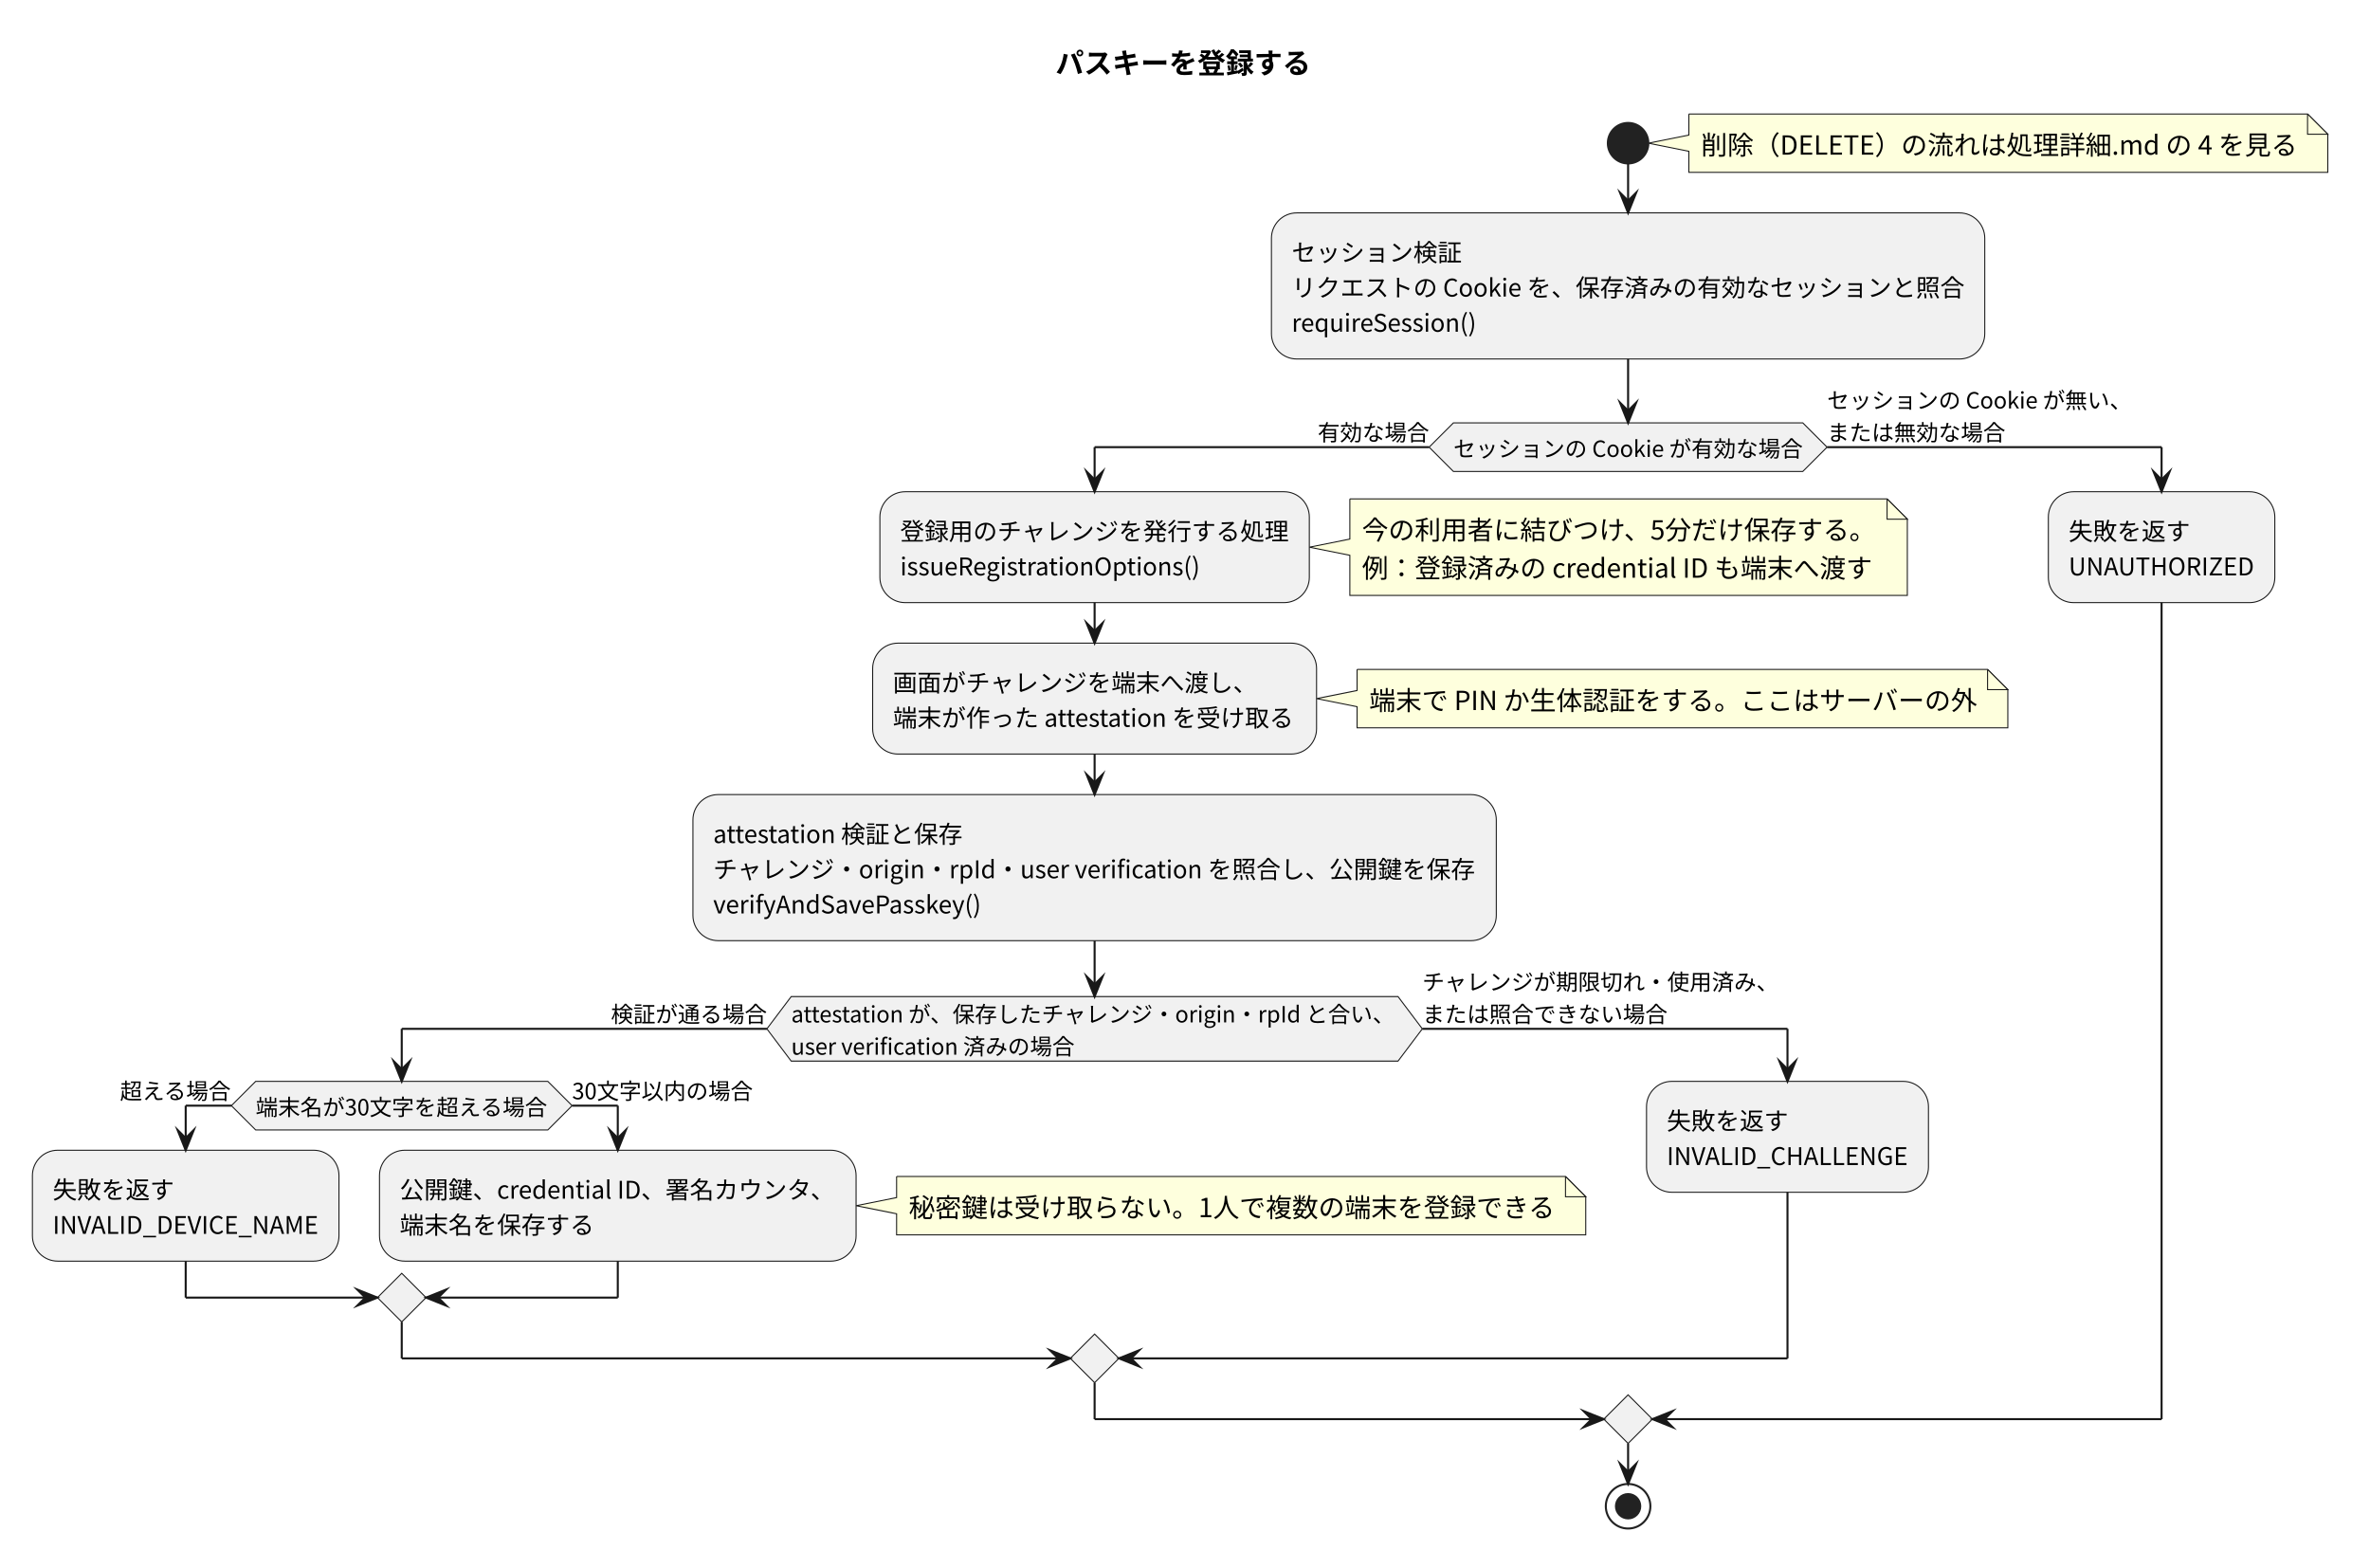
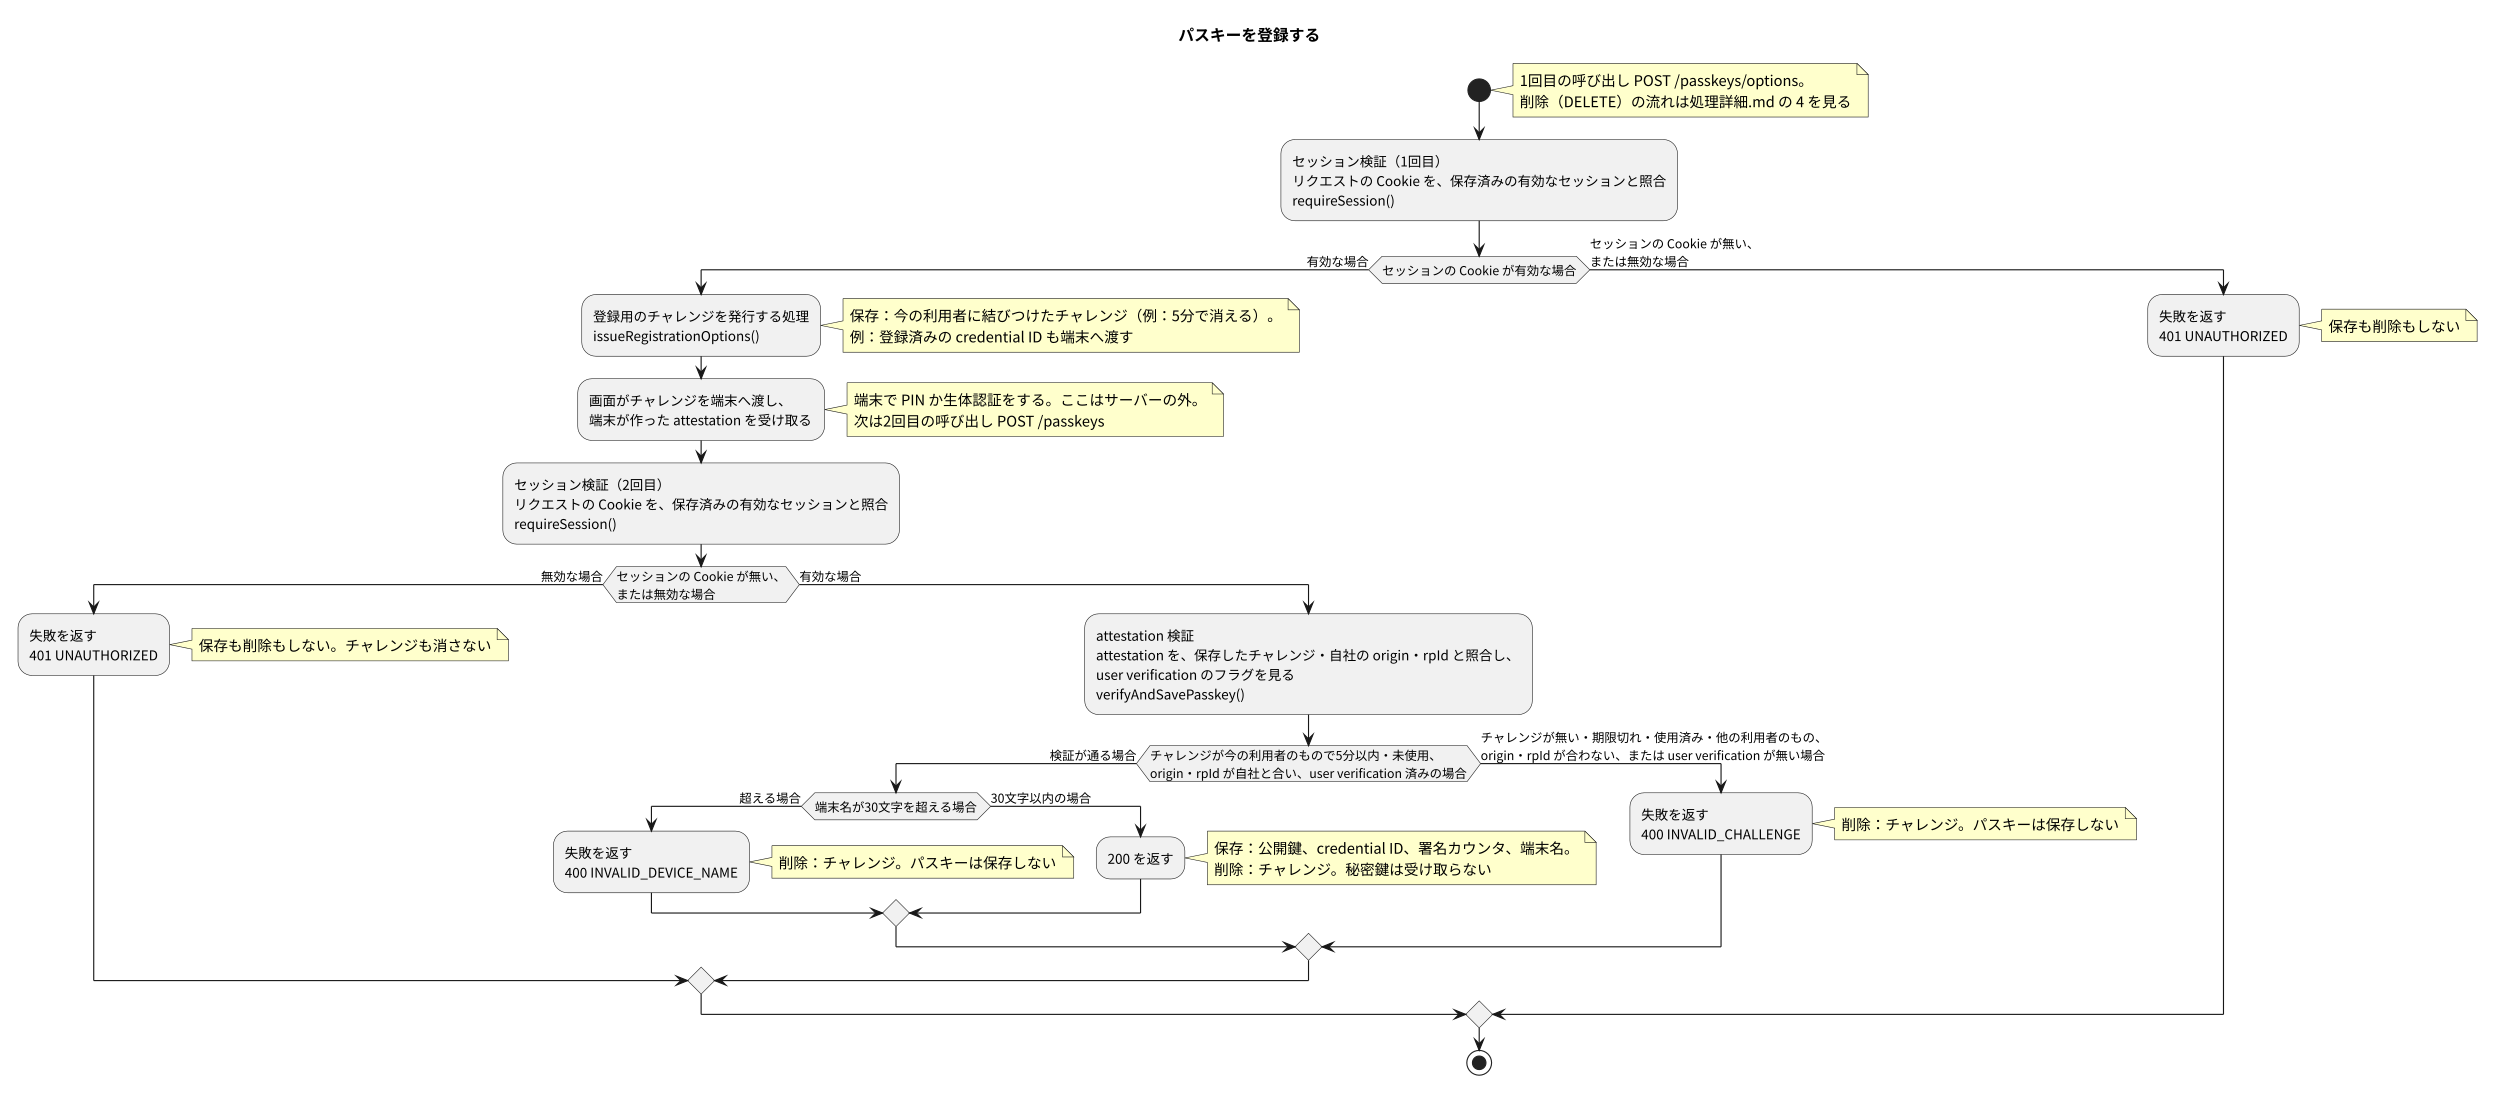
- <svg xmlns="http://www.w3.org/2000/svg" version="1.1" data-diagram-type="ACTIVITY" style="width:1170px;height:774px;background:#FFFFFF;" width="1170px" height="774px" viewBox="0 0 1170 774" zoomAndPan="magnify" preserveAspectRatio="none" contentStyleType="text/css">
+ <svg xmlns="http://www.w3.org/2000/svg" version="1.1" data-diagram-type="ACTIVITY" style="width:2220px;height:974px;background:#FFFFFF;" width="2220px" height="974px" viewBox="0 0 2220 974" zoomAndPan="magnify" preserveAspectRatio="none" contentStyleType="text/css">
  <defs />
  <g font-family="sans-serif" lengthAdjust="spacing">
-     <g class="title" data-source-line="7">
-       <text x="521.085" y="36.24" fill="#000" font-size="14" textLength="125.999" font-weight="700" font-family="'Noto Sans CJK JP'">パスキーを登録する</text>
+     <g class="title" data-source-line="8">
+       <text x="1046.345" y="36.24" fill="#000" font-size="14" textLength="125.999" font-weight="700" font-family="'Noto Sans CJK JP'">パスキーを登録する</text>
    </g>
-     <path d="M833.744,56.272 L833.744,66.684 L813.744,70.684 L833.744,74.684 L833.744,85.096 A0,0 0 0 0 833.744,85.096 L1149.169,85.096 A0,0 0 0 0 1149.169,85.096 L1149.169,66.272 L1139.169,56.272 L833.744,56.272 A0,0 0 0 0 833.744,56.272" style="stroke:#181818;stroke-width:0.5;" fill="#FEFFDD" />
-     <path d="M1139.169,56.272 L1139.169,66.272 L1149.169,66.272 L1139.169,56.272" style="stroke:#181818;stroke-width:0.5;" fill="#FEFFDD" />
-     <text x="839.744" y="76.352" fill="#000" font-size="13" textLength="294.424" font-family="'Noto Sans CJK JP'">削除（DELETE）の流れは処理詳細.md の 4 を見る</text>
-     <ellipse cx="803.744" cy="70.684" rx="10" ry="10" fill="#222" style="stroke:#222;stroke-width:1;" />
-     <rect x="627.669" y="105.096" width="352.151" height="72.128" fill="#F1F1F1" style="stroke:#181818;stroke-width:0.5;" rx="12.5" ry="12.5" />
-     <text x="637.669" y="129.016" fill="#000" font-size="12" textLength="84.001" font-family="'Noto Sans CJK JP'">セッション検証</text>
-     <text x="637.669" y="146.392" fill="#000" font-size="12" textLength="332.151" font-family="'Noto Sans CJK JP'">リクエストの Cookie を、保存済みの有効なセッションと照合</text>
-     <text x="637.669" y="163.768" fill="#000" font-size="12" textLength="91.669" font-family="'Noto Sans CJK JP'">requireSession()</text>
-     <polygon points="717.51,208.748,889.978,208.748,901.978,220.748,889.978,232.748,717.51,232.748,705.51,220.748,717.51,208.748" fill="#F1F1F1" style="stroke:#181818;stroke-width:0.5;stroke-linejoin:miter;stroke-miterlimit:10;" />
-     <text x="717.51" y="225.544" fill="#000" font-size="11" textLength="172.468" font-family="'Noto Sans CJK JP'">セッションの Cookie が有効な場合</text>
-     <text x="650.511" y="217.58" fill="#000" font-size="11" textLength="55" font-family="'Noto Sans CJK JP'">有効な場合</text>
-     <text x="901.978" y="201.652" fill="#000" font-size="11" textLength="150.468" font-family="'Noto Sans CJK JP'">セッションの Cookie が無い、</text>
-     <text x="901.978" y="217.58" fill="#000" font-size="11" textLength="87.999" font-family="'Noto Sans CJK JP'">または無効な場合</text>
-     <path d="M666.379,246.3 L666.379,266.124 L646.379,270.124 L666.379,274.124 L666.379,293.948 A0,0 0 0 0 666.379,293.948 L941.594,293.948 A0,0 0 0 0 941.594,293.948 L941.594,256.3 L931.594,246.3 L666.379,246.3 A0,0 0 0 0 666.379,246.3" style="stroke:#181818;stroke-width:0.5;" fill="#FEFFDD" />
-     <path d="M931.594,246.3 L931.594,256.3 L941.594,256.3 L931.594,246.3" style="stroke:#181818;stroke-width:0.5;" fill="#FEFFDD" />
-     <text x="672.379" y="266.38" fill="#000" font-size="13" textLength="254.215" font-family="'Noto Sans CJK JP'">今の利用者に結びつけ、5分だけ保存する。</text>
-     <text x="672.379" y="285.204" fill="#000" font-size="13" textLength="252.044" font-family="'Noto Sans CJK JP'">例：登録済みの credential ID も端末へ渡す</text>
-     <rect x="434.377" y="242.748" width="212.001" height="54.752" fill="#F1F1F1" style="stroke:#181818;stroke-width:0.5;" rx="12.5" ry="12.5" />
-     <text x="444.377" y="266.668" fill="#000" font-size="12" textLength="192.001" font-family="'Noto Sans CJK JP'">登録用のチャレンジを発行する処理</text>
-     <text x="444.377" y="284.044" fill="#000" font-size="12" textLength="149.257" font-family="'Noto Sans CJK JP'">issueRegistrationOptions()</text>
-     <path d="M669.949,330.464 L669.949,340.876 L649.949,344.876 L669.949,348.876 L669.949,359.288 A0,0 0 0 0 669.949,359.288 L991.21,359.288 A0,0 0 0 0 991.21,359.288 L991.21,340.464 L981.21,330.464 L669.949,330.464 A0,0 0 0 0 669.949,330.464" style="stroke:#181818;stroke-width:0.5;" fill="#FEFFDD" />
-     <path d="M981.21,330.464 L981.21,340.464 L991.21,340.464 L981.21,330.464" style="stroke:#181818;stroke-width:0.5;" fill="#FEFFDD" />
-     <text x="675.949" y="350.544" fill="#000" font-size="13" textLength="300.261" font-family="'Noto Sans CJK JP'">端末で PIN か生体認証をする。ここはサーバーの外</text>
-     <rect x="430.807" y="317.5" width="219.141" height="54.752" fill="#F1F1F1" style="stroke:#181818;stroke-width:0.5;" rx="12.5" ry="12.5" />
-     <text x="440.807" y="341.42" fill="#000" font-size="12" textLength="180.001" font-family="'Noto Sans CJK JP'">画面がチャレンジを端末へ渡し、</text>
-     <text x="440.807" y="358.796" fill="#000" font-size="12" textLength="199.141" font-family="'Noto Sans CJK JP'">端末が作った attestation を受け取る</text>
-     <rect x="342.079" y="392.253" width="396.599" height="72.128" fill="#F1F1F1" style="stroke:#181818;stroke-width:0.5;" rx="12.5" ry="12.5" />
-     <text x="352.079" y="416.173" fill="#000" font-size="12" textLength="124.453" font-family="'Noto Sans CJK JP'">attestation 検証と保存</text>
-     <text x="352.079" y="433.549" fill="#000" font-size="12" textLength="376.599" font-family="'Noto Sans CJK JP'">チャレンジ・origin・rpId・user verification を照合し、公開鍵を保存</text>
-     <text x="352.079" y="450.925" fill="#000" font-size="12" textLength="133.093" font-family="'Noto Sans CJK JP'">verifyAndSavePasskey()</text>
-     <polygon points="390.592,491.977,690.164,491.977,702.164,507.905,690.164,523.833,390.592,523.833,378.592,507.905,390.592,491.977" fill="#F1F1F1" style="stroke:#181818;stroke-width:0.5;stroke-linejoin:miter;stroke-miterlimit:10;" />
-     <text x="390.592" y="504.737" fill="#000" font-size="11" textLength="299.572" font-family="'Noto Sans CJK JP'">attestation が、保存したチャレンジ・origin・rpId と合い、</text>
-     <text x="390.592" y="520.665" fill="#000" font-size="11" textLength="140.183" font-family="'Noto Sans CJK JP'">user verification 済みの場合</text>
-     <text x="301.593" y="504.737" fill="#000" font-size="11" textLength="76.999" font-family="'Noto Sans CJK JP'">検証が通る場合</text>
-     <text x="702.164" y="488.809" fill="#000" font-size="11" textLength="175.999" font-family="'Noto Sans CJK JP'">チャレンジが期限切れ・使用済み、</text>
-     <text x="702.164" y="504.737" fill="#000" font-size="11" textLength="120.999" font-family="'Noto Sans CJK JP'">または照合できない場合</text>
-     <polygon points="126.222,533.833,270.431,533.833,282.431,545.833,270.431,557.833,126.222,557.833,114.222,545.833,126.222,533.833" fill="#F1F1F1" style="stroke:#181818;stroke-width:0.5;stroke-linejoin:miter;stroke-miterlimit:10;" />
-     <text x="126.222" y="550.628" fill="#000" font-size="11" textLength="144.209" font-family="'Noto Sans CJK JP'">端末名が30文字を超える場合</text>
-     <text x="59.222" y="542.665" fill="#000" font-size="11" textLength="55" font-family="'Noto Sans CJK JP'">超える場合</text>
-     <text x="282.431" y="542.665" fill="#000" font-size="11" textLength="89.209" font-family="'Noto Sans CJK JP'">30文字以内の場合</text>
-     <rect x="16" y="567.833" width="151.341" height="54.752" fill="#F1F1F1" style="stroke:#181818;stroke-width:0.5;" rx="12.5" ry="12.5" />
-     <text x="26" y="591.753" fill="#000" font-size="12" textLength="60" font-family="'Noto Sans CJK JP'">失敗を返す</text>
-     <text x="26" y="609.129" fill="#000" font-size="12" textLength="131.341" font-family="'Noto Sans CJK JP'">INVALID_DEVICE_NAME</text>
-     <path d="M442.623,580.797 L442.623,591.209 L422.623,595.209 L442.623,599.209 L442.623,609.621 A0,0 0 0 0 442.623,609.621 L782.838,609.621 A0,0 0 0 0 782.838,609.621 L782.838,590.797 L772.838,580.797 L442.623,580.797 A0,0 0 0 0 442.623,580.797" style="stroke:#181818;stroke-width:0.5;" fill="#FEFFDD" />
-     <path d="M772.838,580.797 L772.838,590.797 L782.838,590.797 L772.838,580.797" style="stroke:#181818;stroke-width:0.5;" fill="#FEFFDD" />
-     <text x="448.623" y="600.877" fill="#000" font-size="13" textLength="319.215" font-family="'Noto Sans CJK JP'">秘密鍵は受け取らない。1人で複数の端末を登録できる</text>
-     <rect x="187.341" y="567.833" width="235.282" height="54.752" fill="#F1F1F1" style="stroke:#181818;stroke-width:0.5;" rx="12.5" ry="12.5" />
-     <text x="197.341" y="591.753" fill="#000" font-size="12" textLength="215.282" font-family="'Noto Sans CJK JP'">公開鍵、credential ID、署名カウンタ、</text>
-     <text x="197.341" y="609.129" fill="#000" font-size="12" textLength="96.001" font-family="'Noto Sans CJK JP'">端末名を保存する</text>
-     <polygon points="198.326,628.585,210.326,640.585,198.326,652.585,186.326,640.585,198.326,628.585" fill="#F1F1F1" style="stroke:#181818;stroke-width:0.5;stroke-linejoin:miter;stroke-miterlimit:10;" />
-     <rect x="812.838" y="533.833" width="139.185" height="54.752" fill="#F1F1F1" style="stroke:#181818;stroke-width:0.5;" rx="12.5" ry="12.5" />
-     <text x="822.838" y="557.753" fill="#000" font-size="12" textLength="60" font-family="'Noto Sans CJK JP'">失敗を返す</text>
-     <text x="822.838" y="575.129" fill="#000" font-size="12" textLength="119.185" font-family="'Noto Sans CJK JP'">INVALID_CHALLENGE</text>
-     <polygon points="540.378,658.585,552.378,670.585,540.378,682.585,528.378,670.585,540.378,658.585" fill="#F1F1F1" style="stroke:#181818;stroke-width:0.5;stroke-linejoin:miter;stroke-miterlimit:10;" />
-     <rect x="1011.21" y="242.748" width="111.801" height="54.752" fill="#F1F1F1" style="stroke:#181818;stroke-width:0.5;" rx="12.5" ry="12.5" />
-     <text x="1021.21" y="266.668" fill="#000" font-size="12" textLength="60" font-family="'Noto Sans CJK JP'">失敗を返す</text>
-     <text x="1021.21" y="284.044" fill="#000" font-size="12" textLength="91.801" font-family="'Noto Sans CJK JP'">UNAUTHORIZED</text>
-     <polygon points="803.744,688.585,815.744,700.585,803.744,712.585,791.744,700.585,803.744,688.585" fill="#F1F1F1" style="stroke:#181818;stroke-width:0.5;stroke-linejoin:miter;stroke-miterlimit:10;" />
-     <ellipse cx="803.744" cy="743.585" rx="11" ry="11" fill="none" style="stroke:#222;stroke-width:1;" />
-     <ellipse cx="803.744" cy="743.585" rx="6" ry="6" fill="#222" style="stroke:#222;stroke-width:1;" />
-     <line x1="803.744" y1="80.684" x2="803.744" y2="105.096" style="stroke:#181818;stroke-width:1;" />
-     <polygon points="799.744,95.096,803.744,105.096,807.744,95.096,803.744,99.096" fill="#181818" style="stroke:#181818;stroke-width:1;stroke-linejoin:miter;stroke-miterlimit:10;" />
-     <line x1="540.378" y1="297.5" x2="540.378" y2="317.5" style="stroke:#181818;stroke-width:1;" />
-     <polygon points="536.378,307.5,540.378,317.5,544.378,307.5,540.378,311.5" fill="#181818" style="stroke:#181818;stroke-width:1;stroke-linejoin:miter;stroke-miterlimit:10;" />
-     <line x1="540.378" y1="372.253" x2="540.378" y2="392.253" style="stroke:#181818;stroke-width:1;" />
-     <polygon points="536.378,382.253,540.378,392.253,544.378,382.253,540.378,386.253" fill="#181818" style="stroke:#181818;stroke-width:1;stroke-linejoin:miter;stroke-miterlimit:10;" />
-     <line x1="114.222" y1="545.833" x2="91.67" y2="545.833" style="stroke:#181818;stroke-width:1;" />
-     <line x1="91.67" y1="545.833" x2="91.67" y2="567.833" style="stroke:#181818;stroke-width:1;" />
-     <polygon points="87.67,557.833,91.67,567.833,95.67,557.833,91.67,561.833" fill="#181818" style="stroke:#181818;stroke-width:1;stroke-linejoin:miter;stroke-miterlimit:10;" />
-     <line x1="282.431" y1="545.833" x2="304.982" y2="545.833" style="stroke:#181818;stroke-width:1;" />
-     <line x1="304.982" y1="545.833" x2="304.982" y2="567.833" style="stroke:#181818;stroke-width:1;" />
-     <polygon points="300.982,557.833,304.982,567.833,308.982,557.833,304.982,561.833" fill="#181818" style="stroke:#181818;stroke-width:1;stroke-linejoin:miter;stroke-miterlimit:10;" />
-     <line x1="91.67" y1="622.585" x2="91.67" y2="640.585" style="stroke:#181818;stroke-width:1;" />
-     <line x1="91.67" y1="640.585" x2="186.326" y2="640.585" style="stroke:#181818;stroke-width:1;" />
-     <polygon points="176.326,636.585,186.326,640.585,176.326,644.585,180.326,640.585" fill="#181818" style="stroke:#181818;stroke-width:1;stroke-linejoin:miter;stroke-miterlimit:10;" />
-     <line x1="304.982" y1="622.585" x2="304.982" y2="640.585" style="stroke:#181818;stroke-width:1;" />
-     <line x1="304.982" y1="640.585" x2="210.326" y2="640.585" style="stroke:#181818;stroke-width:1;" />
-     <polygon points="220.326,636.585,210.326,640.585,220.326,644.585,216.326,640.585" fill="#181818" style="stroke:#181818;stroke-width:1;stroke-linejoin:miter;stroke-miterlimit:10;" />
-     <line x1="378.592" y1="507.905" x2="198.326" y2="507.905" style="stroke:#181818;stroke-width:1;" />
-     <line x1="198.326" y1="507.905" x2="198.326" y2="533.833" style="stroke:#181818;stroke-width:1;" />
-     <polygon points="194.326,523.833,198.326,533.833,202.326,523.833,198.326,527.833" fill="#181818" style="stroke:#181818;stroke-width:1;stroke-linejoin:miter;stroke-miterlimit:10;" />
-     <line x1="702.164" y1="507.905" x2="882.43" y2="507.905" style="stroke:#181818;stroke-width:1;" />
-     <line x1="882.43" y1="507.905" x2="882.43" y2="533.833" style="stroke:#181818;stroke-width:1;" />
-     <polygon points="878.43,523.833,882.43,533.833,886.43,523.833,882.43,527.833" fill="#181818" style="stroke:#181818;stroke-width:1;stroke-linejoin:miter;stroke-miterlimit:10;" />
-     <line x1="198.326" y1="652.585" x2="198.326" y2="670.585" style="stroke:#181818;stroke-width:1;" />
-     <line x1="198.326" y1="670.585" x2="528.378" y2="670.585" style="stroke:#181818;stroke-width:1;" />
-     <polygon points="518.378,666.585,528.378,670.585,518.378,674.585,522.378,670.585" fill="#181818" style="stroke:#181818;stroke-width:1;stroke-linejoin:miter;stroke-miterlimit:10;" />
-     <line x1="882.43" y1="588.585" x2="882.43" y2="670.585" style="stroke:#181818;stroke-width:1;" />
-     <line x1="882.43" y1="670.585" x2="552.378" y2="670.585" style="stroke:#181818;stroke-width:1;" />
-     <polygon points="562.378,666.585,552.378,670.585,562.378,674.585,558.378,670.585" fill="#181818" style="stroke:#181818;stroke-width:1;stroke-linejoin:miter;stroke-miterlimit:10;" />
-     <line x1="540.378" y1="464.381" x2="540.378" y2="491.977" style="stroke:#181818;stroke-width:1;" />
-     <polygon points="536.378,481.977,540.378,491.977,544.378,481.977,540.378,485.977" fill="#181818" style="stroke:#181818;stroke-width:1;stroke-linejoin:miter;stroke-miterlimit:10;" />
-     <line x1="705.51" y1="220.748" x2="540.378" y2="220.748" style="stroke:#181818;stroke-width:1;" />
-     <line x1="540.378" y1="220.748" x2="540.378" y2="242.748" style="stroke:#181818;stroke-width:1;" />
-     <polygon points="536.378,232.748,540.378,242.748,544.378,232.748,540.378,236.748" fill="#181818" style="stroke:#181818;stroke-width:1;stroke-linejoin:miter;stroke-miterlimit:10;" />
-     <line x1="901.978" y1="220.748" x2="1067.111" y2="220.748" style="stroke:#181818;stroke-width:1;" />
-     <line x1="1067.111" y1="220.748" x2="1067.111" y2="242.748" style="stroke:#181818;stroke-width:1;" />
-     <polygon points="1063.111,232.748,1067.111,242.748,1071.111,232.748,1067.111,236.748" fill="#181818" style="stroke:#181818;stroke-width:1;stroke-linejoin:miter;stroke-miterlimit:10;" />
-     <line x1="540.378" y1="682.585" x2="540.378" y2="700.585" style="stroke:#181818;stroke-width:1;" />
-     <line x1="540.378" y1="700.585" x2="791.744" y2="700.585" style="stroke:#181818;stroke-width:1;" />
-     <polygon points="781.744,696.585,791.744,700.585,781.744,704.585,785.744,700.585" fill="#181818" style="stroke:#181818;stroke-width:1;stroke-linejoin:miter;stroke-miterlimit:10;" />
-     <line x1="1067.111" y1="297.5" x2="1067.111" y2="700.585" style="stroke:#181818;stroke-width:1;" />
-     <line x1="1067.111" y1="700.585" x2="815.744" y2="700.585" style="stroke:#181818;stroke-width:1;" />
-     <polygon points="825.744,696.585,815.744,700.585,825.744,704.585,821.744,700.585" fill="#181818" style="stroke:#181818;stroke-width:1;stroke-linejoin:miter;stroke-miterlimit:10;" />
-     <line x1="803.744" y1="177.224" x2="803.744" y2="208.748" style="stroke:#181818;stroke-width:1;" />
-     <polygon points="799.744,198.748,803.744,208.748,807.744,198.748,803.744,202.748" fill="#181818" style="stroke:#181818;stroke-width:1;stroke-linejoin:miter;stroke-miterlimit:10;" />
-     <line x1="803.744" y1="712.585" x2="803.744" y2="732.585" style="stroke:#181818;stroke-width:1;" />
-     <polygon points="799.744,722.585,803.744,732.585,807.744,722.585,803.744,726.585" fill="#181818" style="stroke:#181818;stroke-width:1;stroke-linejoin:miter;stroke-miterlimit:10;" />
+     <path d="M1343.528,56.272 L1343.528,76.096 L1323.528,80.096 L1343.528,84.096 L1343.528,103.92 A0,0 0 0 0 1343.528,103.92 L1658.953,103.92 A0,0 0 0 0 1658.953,103.92 L1658.953,66.272 L1648.953,56.272 L1343.528,56.272 A0,0 0 0 0 1343.528,56.272" style="stroke:#181818;stroke-width:0.5;" fill="#FFC" />
+     <path d="M1648.953,56.272 L1648.953,66.272 L1658.953,66.272 L1648.953,56.272" style="stroke:#181818;stroke-width:0.5;" fill="#FFC" />
+     <text x="1349.528" y="76.352" fill="#000" font-size="13" textLength="261.729" font-family="'Noto Sans CJK JP'">1回目の呼び出し POST /passkeys/options。</text>
+     <text x="1349.528" y="95.176" fill="#000" font-size="13" textLength="294.424" font-family="'Noto Sans CJK JP'">削除（DELETE）の流れは処理詳細.md の 4 を見る</text>
+     <ellipse cx="1313.528" cy="80.096" rx="10" ry="10" fill="#222" style="stroke:#222;stroke-width:1;" />
+     <rect x="1137.453" y="123.92" width="352.151" height="72.128" fill="#F1F1F1" style="stroke:#181818;stroke-width:0.5;" rx="12.5" ry="12.5" />
+     <text x="1147.453" y="147.84" fill="#000" font-size="12" textLength="138.661" font-family="'Noto Sans CJK JP'">セッション検証（1回目）</text>
+     <text x="1147.453" y="165.216" fill="#000" font-size="12" textLength="332.151" font-family="'Noto Sans CJK JP'">リクエストの Cookie を、保存済みの有効なセッションと照合</text>
+     <text x="1147.453" y="182.592" fill="#000" font-size="12" textLength="91.669" font-family="'Noto Sans CJK JP'">requireSession()</text>
+     <polygon points="1227.294,227.572,1399.762,227.572,1411.762,239.572,1399.762,251.572,1227.294,251.572,1215.294,239.572,1227.294,227.572" fill="#F1F1F1" style="stroke:#181818;stroke-width:0.5;stroke-linejoin:miter;stroke-miterlimit:10;" />
+     <text x="1227.294" y="244.368" fill="#000" font-size="11" textLength="172.468" font-family="'Noto Sans CJK JP'">セッションの Cookie が有効な場合</text>
+     <text x="1160.295" y="236.404" fill="#000" font-size="11" textLength="55" font-family="'Noto Sans CJK JP'">有効な場合</text>
+     <text x="1411.762" y="220.476" fill="#000" font-size="11" textLength="150.468" font-family="'Noto Sans CJK JP'">セッションの Cookie が無い、</text>
+     <text x="1411.762" y="236.404" fill="#000" font-size="11" textLength="87.999" font-family="'Noto Sans CJK JP'">または無効な場合</text>
+     <path d="M748.602,265.124 L748.602,284.948 L728.602,288.948 L748.602,292.948 L748.602,312.772 A0,0 0 0 0 748.602,312.772 L1153.818,312.772 A0,0 0 0 0 1153.818,312.772 L1153.818,275.124 L1143.818,265.124 L748.602,265.124 A0,0 0 0 0 748.602,265.124" style="stroke:#181818;stroke-width:0.5;" fill="#FFC" />
+     <path d="M1143.818,265.124 L1143.818,275.124 L1153.818,275.124 L1143.818,265.124" style="stroke:#181818;stroke-width:0.5;" fill="#FFC" />
+     <text x="754.602" y="285.204" fill="#000" font-size="13" textLength="384.215" font-family="'Noto Sans CJK JP'">保存：今の利用者に結びつけたチャレンジ（例：5分で消える）。</text>
+     <text x="754.602" y="304.028" fill="#000" font-size="13" textLength="252.044" font-family="'Noto Sans CJK JP'">例：登録済みの credential ID も端末へ渡す</text>
+     <rect x="516.601" y="261.572" width="212.001" height="54.752" fill="#F1F1F1" style="stroke:#181818;stroke-width:0.5;" rx="12.5" ry="12.5" />
+     <text x="526.601" y="285.492" fill="#000" font-size="12" textLength="192.001" font-family="'Noto Sans CJK JP'">登録用のチャレンジを発行する処理</text>
+     <text x="526.601" y="302.868" fill="#000" font-size="12" textLength="149.257" font-family="'Noto Sans CJK JP'">issueRegistrationOptions()</text>
+     <path d="M752.172,339.876 L752.172,359.7 L732.172,363.7 L752.172,367.7 L752.172,387.524 A0,0 0 0 0 752.172,387.524 L1086.433,387.524 A0,0 0 0 0 1086.433,387.524 L1086.433,349.876 L1076.433,339.876 L752.172,339.876 A0,0 0 0 0 752.172,339.876" style="stroke:#181818;stroke-width:0.5;" fill="#FFC" />
+     <path d="M1076.433,339.876 L1076.433,349.876 L1086.433,349.876 L1076.433,339.876" style="stroke:#181818;stroke-width:0.5;" fill="#FFC" />
+     <text x="758.172" y="359.956" fill="#000" font-size="13" textLength="313.261" font-family="'Noto Sans CJK JP'">端末で PIN か生体認証をする。ここはサーバーの外。</text>
+     <text x="758.172" y="378.78" fill="#000" font-size="13" textLength="223.327" font-family="'Noto Sans CJK JP'">次は2回目の呼び出し POST /passkeys</text>
+     <rect x="513.031" y="336.324" width="219.141" height="54.752" fill="#F1F1F1" style="stroke:#181818;stroke-width:0.5;" rx="12.5" ry="12.5" />
+     <text x="523.031" y="360.244" fill="#000" font-size="12" textLength="180.001" font-family="'Noto Sans CJK JP'">画面がチャレンジを端末へ渡し、</text>
+     <text x="523.031" y="377.621" fill="#000" font-size="12" textLength="199.141" font-family="'Noto Sans CJK JP'">端末が作った attestation を受け取る</text>
+     <rect x="446.526" y="411.077" width="352.151" height="72.128" fill="#F1F1F1" style="stroke:#181818;stroke-width:0.5;" rx="12.5" ry="12.5" />
+     <text x="456.526" y="434.997" fill="#000" font-size="12" textLength="138.661" font-family="'Noto Sans CJK JP'">セッション検証（2回目）</text>
+     <text x="456.526" y="452.373" fill="#000" font-size="12" textLength="332.151" font-family="'Noto Sans CJK JP'">リクエストの Cookie を、保存済みの有効なセッションと照合</text>
+     <text x="456.526" y="469.749" fill="#000" font-size="12" textLength="91.669" font-family="'Noto Sans CJK JP'">requireSession()</text>
+     <polygon points="547.367,503.205,697.835,503.205,709.835,519.133,697.835,535.061,547.367,535.061,535.367,519.133,547.367,503.205" fill="#F1F1F1" style="stroke:#181818;stroke-width:0.5;stroke-linejoin:miter;stroke-miterlimit:10;" />
+     <text x="547.367" y="515.965" fill="#000" font-size="11" textLength="150.468" font-family="'Noto Sans CJK JP'">セッションの Cookie が無い、</text>
+     <text x="547.367" y="531.893" fill="#000" font-size="11" textLength="87.999" font-family="'Noto Sans CJK JP'">または無効な場合</text>
+     <text x="480.368" y="515.965" fill="#000" font-size="11" textLength="55" font-family="'Noto Sans CJK JP'">無効な場合</text>
+     <text x="709.835" y="515.965" fill="#000" font-size="11" textLength="55" font-family="'Noto Sans CJK JP'">有効な場合</text>
+     <path d="M170.469,558.025 L170.469,568.437 L150.469,572.437 L170.469,576.437 L170.469,586.849 A0,0 0 0 0 170.469,586.849 L451.469,586.849 A0,0 0 0 0 451.469,586.849 L451.469,568.025 L441.469,558.025 L170.469,558.025 A0,0 0 0 0 170.469,558.025" style="stroke:#181818;stroke-width:0.5;" fill="#FFC" />
+     <path d="M441.469,558.025 L441.469,568.025 L451.469,568.025 L441.469,558.025" style="stroke:#181818;stroke-width:0.5;" fill="#FFC" />
+     <text x="176.469" y="578.105" fill="#000" font-size="13" textLength="260" font-family="'Noto Sans CJK JP'">保存も削除もしない。チャレンジも消さない</text>
+     <rect x="16" y="545.061" width="134.469" height="54.752" fill="#F1F1F1" style="stroke:#181818;stroke-width:0.5;" rx="12.5" ry="12.5" />
+     <text x="26" y="568.981" fill="#000" font-size="12" textLength="60" font-family="'Noto Sans CJK JP'">失敗を返す</text>
+     <text x="26" y="586.357" fill="#000" font-size="12" textLength="114.469" font-family="'Noto Sans CJK JP'">401 UNAUTHORIZED</text>
+     <rect x="963.219" y="545.061" width="397.499" height="89.504" fill="#F1F1F1" style="stroke:#181818;stroke-width:0.5;" rx="12.5" ry="12.5" />
+     <text x="973.219" y="568.981" fill="#000" font-size="12" textLength="88.453" font-family="'Noto Sans CJK JP'">attestation 検証</text>
+     <text x="973.219" y="586.357" fill="#000" font-size="12" textLength="377.499" font-family="'Noto Sans CJK JP'">attestation を、保存したチャレンジ・自社の origin・rpId と照合し、</text>
+     <text x="973.219" y="603.733" fill="#000" font-size="12" textLength="176.929" font-family="'Noto Sans CJK JP'">user verification のフラグを見る</text>
+     <text x="973.219" y="621.109" fill="#000" font-size="12" textLength="133.093" font-family="'Noto Sans CJK JP'">verifyAndSavePasskey()</text>
+     <polygon points="1021.131,662.161,1302.806,662.161,1314.806,678.089,1302.806,694.017,1021.131,694.017,1009.131,678.089,1021.131,662.161" fill="#F1F1F1" style="stroke:#181818;stroke-width:0.5;stroke-linejoin:miter;stroke-miterlimit:10;" />
+     <text x="1021.131" y="674.921" fill="#000" font-size="11" textLength="259.103" font-family="'Noto Sans CJK JP'">チャレンジが今の利用者のもので5分以内・未使用、</text>
+     <text x="1021.131" y="690.849" fill="#000" font-size="11" textLength="281.675" font-family="'Noto Sans CJK JP'">origin・rpId が自社と合い、user verification 済みの場合</text>
+     <text x="932.131" y="674.921" fill="#000" font-size="11" textLength="76.999" font-family="'Noto Sans CJK JP'">検証が通る場合</text>
+     <text x="1314.806" y="658.993" fill="#000" font-size="11" textLength="307.998" font-family="'Noto Sans CJK JP'">チャレンジが無い・期限切れ・使用済み・他の利用者のもの、</text>
+     <text x="1314.806" y="674.921" fill="#000" font-size="11" textLength="306.139" font-family="'Noto Sans CJK JP'">origin・rpId が合わない、または user verification が無い場合</text>
+     <polygon points="723.539,704.017,867.748,704.017,879.748,716.017,867.748,728.017,723.539,728.017,711.539,716.017,723.539,704.017" fill="#F1F1F1" style="stroke:#181818;stroke-width:0.5;stroke-linejoin:miter;stroke-miterlimit:10;" />
+     <text x="723.539" y="720.813" fill="#000" font-size="11" textLength="144.209" font-family="'Noto Sans CJK JP'">端末名が30文字を超える場合</text>
+     <text x="656.539" y="712.849" fill="#000" font-size="11" textLength="55" font-family="'Noto Sans CJK JP'">超える場合</text>
+     <text x="879.748" y="712.849" fill="#000" font-size="11" textLength="89.209" font-family="'Noto Sans CJK JP'">30文字以内の場合</text>
+     <path d="M685.478,750.981 L685.478,761.393 L665.478,765.393 L685.478,769.393 L685.478,779.805 A0,0 0 0 0 685.478,779.805 L953.479,779.805 A0,0 0 0 0 953.479,779.805 L953.479,760.981 L943.479,750.981 L685.478,750.981 A0,0 0 0 0 685.478,750.981" style="stroke:#181818;stroke-width:0.5;" fill="#FFC" />
+     <path d="M943.479,750.981 L943.479,760.981 L953.479,760.981 L943.479,750.981" style="stroke:#181818;stroke-width:0.5;" fill="#FFC" />
+     <text x="691.478" y="771.061" fill="#000" font-size="13" textLength="247" font-family="'Noto Sans CJK JP'">削除：チャレンジ。パスキーは保存しない</text>
+     <rect x="491.469" y="738.017" width="174.009" height="54.752" fill="#F1F1F1" style="stroke:#181818;stroke-width:0.5;" rx="12.5" ry="12.5" />
+     <text x="501.469" y="761.937" fill="#000" font-size="12" textLength="60" font-family="'Noto Sans CJK JP'">失敗を返す</text>
+     <text x="501.469" y="779.313" fill="#000" font-size="12" textLength="154.009" font-family="'Noto Sans CJK JP'">400 INVALID_DEVICE_NAME</text>
+     <path d="M1072.147,738.017 L1072.147,757.841 L1052.147,761.841 L1072.147,765.841 L1072.147,785.665 A0,0 0 0 0 1072.147,785.665 L1417.367,785.665 A0,0 0 0 0 1417.367,785.665 L1417.367,748.017 L1407.367,738.017 L1072.147,738.017 A0,0 0 0 0 1072.147,738.017" style="stroke:#181818;stroke-width:0.5;" fill="#FFC" />
+     <path d="M1407.367,738.017 L1407.367,748.017 L1417.367,748.017 L1407.367,738.017" style="stroke:#181818;stroke-width:0.5;" fill="#FFC" />
+     <text x="1078.147" y="758.097" fill="#000" font-size="13" textLength="324.22" font-family="'Noto Sans CJK JP'">保存：公開鍵、credential ID、署名カウンタ、端末名。</text>
+     <text x="1078.147" y="776.921" fill="#000" font-size="13" textLength="247" font-family="'Noto Sans CJK JP'">削除：チャレンジ。秘密鍵は受け取らない</text>
+     <rect x="973.479" y="743.153" width="78.668" height="37.376" fill="#F1F1F1" style="stroke:#181818;stroke-width:0.5;" rx="12.5" ry="12.5" />
+     <text x="983.479" y="767.073" fill="#000" font-size="12" textLength="58.668" font-family="'Noto Sans CJK JP'">200 を返す</text>
+     <polygon points="795.643,798.769,807.643,810.769,795.643,822.769,783.643,810.769,795.643,798.769" fill="#F1F1F1" style="stroke:#181818;stroke-width:0.5;stroke-linejoin:miter;stroke-miterlimit:10;" />
+     <path d="M1629.22,716.981 L1629.22,727.393 L1609.22,731.393 L1629.22,735.393 L1629.22,745.805 A0,0 0 0 0 1629.22,745.805 L1897.221,745.805 A0,0 0 0 0 1897.221,745.805 L1897.221,726.981 L1887.221,716.981 L1629.22,716.981 A0,0 0 0 0 1629.22,716.981" style="stroke:#181818;stroke-width:0.5;" fill="#FFC" />
+     <path d="M1887.221,716.981 L1887.221,726.981 L1897.221,726.981 L1887.221,716.981" style="stroke:#181818;stroke-width:0.5;" fill="#FFC" />
+     <text x="1635.22" y="737.061" fill="#000" font-size="13" textLength="247" font-family="'Noto Sans CJK JP'">削除：チャレンジ。パスキーは保存しない</text>
+     <rect x="1447.367" y="704.017" width="161.853" height="54.752" fill="#F1F1F1" style="stroke:#181818;stroke-width:0.5;" rx="12.5" ry="12.5" />
+     <text x="1457.367" y="727.937" fill="#000" font-size="12" textLength="60" font-family="'Noto Sans CJK JP'">失敗を返す</text>
+     <text x="1457.367" y="745.313" fill="#000" font-size="12" textLength="141.853" font-family="'Noto Sans CJK JP'">400 INVALID_CHALLENGE</text>
+     <polygon points="1161.968,828.769,1173.968,840.769,1161.968,852.769,1149.968,840.769,1161.968,828.769" fill="#F1F1F1" style="stroke:#181818;stroke-width:0.5;stroke-linejoin:miter;stroke-miterlimit:10;" />
+     <polygon points="622.601,858.769,634.601,870.769,622.601,882.769,610.601,870.769,622.601,858.769" fill="#F1F1F1" style="stroke:#181818;stroke-width:0.5;stroke-linejoin:miter;stroke-miterlimit:10;" />
+     <path d="M2061.689,274.536 L2061.689,284.948 L2041.689,288.948 L2061.689,292.948 L2061.689,303.36 A0,0 0 0 0 2061.689,303.36 L2199.689,303.36 A0,0 0 0 0 2199.689,303.36 L2199.689,284.536 L2189.689,274.536 L2061.689,274.536 A0,0 0 0 0 2061.689,274.536" style="stroke:#181818;stroke-width:0.5;" fill="#FFC" />
+     <path d="M2189.689,274.536 L2189.689,284.536 L2199.689,284.536 L2189.689,274.536" style="stroke:#181818;stroke-width:0.5;" fill="#FFC" />
+     <text x="2067.689" y="294.616" fill="#000" font-size="13" textLength="117" font-family="'Noto Sans CJK JP'">保存も削除もしない</text>
+     <rect x="1907.221" y="261.572" width="134.469" height="54.752" fill="#F1F1F1" style="stroke:#181818;stroke-width:0.5;" rx="12.5" ry="12.5" />
+     <text x="1917.221" y="285.492" fill="#000" font-size="12" textLength="60" font-family="'Noto Sans CJK JP'">失敗を返す</text>
+     <text x="1917.221" y="302.868" fill="#000" font-size="12" textLength="114.469" font-family="'Noto Sans CJK JP'">401 UNAUTHORIZED</text>
+     <polygon points="1313.528,888.769,1325.528,900.769,1313.528,912.769,1301.528,900.769,1313.528,888.769" fill="#F1F1F1" style="stroke:#181818;stroke-width:0.5;stroke-linejoin:miter;stroke-miterlimit:10;" />
+     <ellipse cx="1313.528" cy="943.769" rx="11" ry="11" fill="none" style="stroke:#222;stroke-width:1;" />
+     <ellipse cx="1313.528" cy="943.769" rx="6" ry="6" fill="#222" style="stroke:#222;stroke-width:1;" />
+     <line x1="1313.528" y1="90.096" x2="1313.528" y2="123.92" style="stroke:#181818;stroke-width:1;" />
+     <polygon points="1309.528,113.92,1313.528,123.92,1317.528,113.92,1313.528,117.92" fill="#181818" style="stroke:#181818;stroke-width:1;stroke-linejoin:miter;stroke-miterlimit:10;" />
+     <line x1="622.601" y1="316.324" x2="622.601" y2="336.324" style="stroke:#181818;stroke-width:1;" />
+     <polygon points="618.601,326.324,622.601,336.324,626.601,326.324,622.601,330.324" fill="#181818" style="stroke:#181818;stroke-width:1;stroke-linejoin:miter;stroke-miterlimit:10;" />
+     <line x1="622.601" y1="391.077" x2="622.601" y2="411.077" style="stroke:#181818;stroke-width:1;" />
+     <polygon points="618.601,401.077,622.601,411.077,626.601,401.077,622.601,405.077" fill="#181818" style="stroke:#181818;stroke-width:1;stroke-linejoin:miter;stroke-miterlimit:10;" />
+     <line x1="711.539" y1="716.017" x2="578.474" y2="716.017" style="stroke:#181818;stroke-width:1;" />
+     <line x1="578.474" y1="716.017" x2="578.474" y2="738.017" style="stroke:#181818;stroke-width:1;" />
+     <polygon points="574.474,728.017,578.474,738.017,582.474,728.017,578.474,732.017" fill="#181818" style="stroke:#181818;stroke-width:1;stroke-linejoin:miter;stroke-miterlimit:10;" />
+     <line x1="879.748" y1="716.017" x2="1012.813" y2="716.017" style="stroke:#181818;stroke-width:1;" />
+     <line x1="1012.813" y1="716.017" x2="1012.813" y2="743.153" style="stroke:#181818;stroke-width:1;" />
+     <polygon points="1008.813,733.153,1012.813,743.153,1016.813,733.153,1012.813,737.153" fill="#181818" style="stroke:#181818;stroke-width:1;stroke-linejoin:miter;stroke-miterlimit:10;" />
+     <line x1="578.474" y1="792.769" x2="578.474" y2="810.769" style="stroke:#181818;stroke-width:1;" />
+     <line x1="578.474" y1="810.769" x2="783.643" y2="810.769" style="stroke:#181818;stroke-width:1;" />
+     <polygon points="773.643,806.769,783.643,810.769,773.643,814.769,777.643,810.769" fill="#181818" style="stroke:#181818;stroke-width:1;stroke-linejoin:miter;stroke-miterlimit:10;" />
+     <line x1="1012.813" y1="780.529" x2="1012.813" y2="810.769" style="stroke:#181818;stroke-width:1;" />
+     <line x1="1012.813" y1="810.769" x2="807.643" y2="810.769" style="stroke:#181818;stroke-width:1;" />
+     <polygon points="817.643,806.769,807.643,810.769,817.643,814.769,813.643,810.769" fill="#181818" style="stroke:#181818;stroke-width:1;stroke-linejoin:miter;stroke-miterlimit:10;" />
+     <line x1="1009.131" y1="678.089" x2="795.643" y2="678.089" style="stroke:#181818;stroke-width:1;" />
+     <line x1="795.643" y1="678.089" x2="795.643" y2="704.017" style="stroke:#181818;stroke-width:1;" />
+     <polygon points="791.643,694.017,795.643,704.017,799.643,694.017,795.643,698.017" fill="#181818" style="stroke:#181818;stroke-width:1;stroke-linejoin:miter;stroke-miterlimit:10;" />
+     <line x1="1314.806" y1="678.089" x2="1528.294" y2="678.089" style="stroke:#181818;stroke-width:1;" />
+     <line x1="1528.294" y1="678.089" x2="1528.294" y2="704.017" style="stroke:#181818;stroke-width:1;" />
+     <polygon points="1524.294,694.017,1528.294,704.017,1532.294,694.017,1528.294,698.017" fill="#181818" style="stroke:#181818;stroke-width:1;stroke-linejoin:miter;stroke-miterlimit:10;" />
+     <line x1="795.643" y1="822.769" x2="795.643" y2="840.769" style="stroke:#181818;stroke-width:1;" />
+     <line x1="795.643" y1="840.769" x2="1149.968" y2="840.769" style="stroke:#181818;stroke-width:1;" />
+     <polygon points="1139.968,836.769,1149.968,840.769,1139.968,844.769,1143.968,840.769" fill="#181818" style="stroke:#181818;stroke-width:1;stroke-linejoin:miter;stroke-miterlimit:10;" />
+     <line x1="1528.294" y1="758.769" x2="1528.294" y2="840.769" style="stroke:#181818;stroke-width:1;" />
+     <line x1="1528.294" y1="840.769" x2="1173.968" y2="840.769" style="stroke:#181818;stroke-width:1;" />
+     <polygon points="1183.968,836.769,1173.968,840.769,1183.968,844.769,1179.968,840.769" fill="#181818" style="stroke:#181818;stroke-width:1;stroke-linejoin:miter;stroke-miterlimit:10;" />
+     <line x1="1161.968" y1="634.565" x2="1161.968" y2="662.161" style="stroke:#181818;stroke-width:1;" />
+     <polygon points="1157.968,652.161,1161.968,662.161,1165.968,652.161,1161.968,656.161" fill="#181818" style="stroke:#181818;stroke-width:1;stroke-linejoin:miter;stroke-miterlimit:10;" />
+     <line x1="535.367" y1="519.133" x2="83.234" y2="519.133" style="stroke:#181818;stroke-width:1;" />
+     <line x1="83.234" y1="519.133" x2="83.234" y2="545.061" style="stroke:#181818;stroke-width:1;" />
+     <polygon points="79.234,535.061,83.234,545.061,87.234,535.061,83.234,539.061" fill="#181818" style="stroke:#181818;stroke-width:1;stroke-linejoin:miter;stroke-miterlimit:10;" />
+     <line x1="709.835" y1="519.133" x2="1161.968" y2="519.133" style="stroke:#181818;stroke-width:1;" />
+     <line x1="1161.968" y1="519.133" x2="1161.968" y2="545.061" style="stroke:#181818;stroke-width:1;" />
+     <polygon points="1157.968,535.061,1161.968,545.061,1165.968,535.061,1161.968,539.061" fill="#181818" style="stroke:#181818;stroke-width:1;stroke-linejoin:miter;stroke-miterlimit:10;" />
+     <line x1="83.234" y1="599.813" x2="83.234" y2="870.769" style="stroke:#181818;stroke-width:1;" />
+     <line x1="83.234" y1="870.769" x2="610.601" y2="870.769" style="stroke:#181818;stroke-width:1;" />
+     <polygon points="600.601,866.769,610.601,870.769,600.601,874.769,604.601,870.769" fill="#181818" style="stroke:#181818;stroke-width:1;stroke-linejoin:miter;stroke-miterlimit:10;" />
+     <line x1="1161.968" y1="852.769" x2="1161.968" y2="870.769" style="stroke:#181818;stroke-width:1;" />
+     <line x1="1161.968" y1="870.769" x2="634.601" y2="870.769" style="stroke:#181818;stroke-width:1;" />
+     <polygon points="644.601,866.769,634.601,870.769,644.601,874.769,640.601,870.769" fill="#181818" style="stroke:#181818;stroke-width:1;stroke-linejoin:miter;stroke-miterlimit:10;" />
+     <line x1="622.601" y1="483.205" x2="622.601" y2="503.205" style="stroke:#181818;stroke-width:1;" />
+     <polygon points="618.601,493.205,622.601,503.205,626.601,493.205,622.601,497.205" fill="#181818" style="stroke:#181818;stroke-width:1;stroke-linejoin:miter;stroke-miterlimit:10;" />
+     <line x1="1215.294" y1="239.572" x2="622.601" y2="239.572" style="stroke:#181818;stroke-width:1;" />
+     <line x1="622.601" y1="239.572" x2="622.601" y2="261.572" style="stroke:#181818;stroke-width:1;" />
+     <polygon points="618.601,251.572,622.601,261.572,626.601,251.572,622.601,255.572" fill="#181818" style="stroke:#181818;stroke-width:1;stroke-linejoin:miter;stroke-miterlimit:10;" />
+     <line x1="1411.762" y1="239.572" x2="1974.455" y2="239.572" style="stroke:#181818;stroke-width:1;" />
+     <line x1="1974.455" y1="239.572" x2="1974.455" y2="261.572" style="stroke:#181818;stroke-width:1;" />
+     <polygon points="1970.455,251.572,1974.455,261.572,1978.455,251.572,1974.455,255.572" fill="#181818" style="stroke:#181818;stroke-width:1;stroke-linejoin:miter;stroke-miterlimit:10;" />
+     <line x1="622.601" y1="882.769" x2="622.601" y2="900.769" style="stroke:#181818;stroke-width:1;" />
+     <line x1="622.601" y1="900.769" x2="1301.528" y2="900.769" style="stroke:#181818;stroke-width:1;" />
+     <polygon points="1291.528,896.769,1301.528,900.769,1291.528,904.769,1295.528,900.769" fill="#181818" style="stroke:#181818;stroke-width:1;stroke-linejoin:miter;stroke-miterlimit:10;" />
+     <line x1="1974.455" y1="316.324" x2="1974.455" y2="900.769" style="stroke:#181818;stroke-width:1;" />
+     <line x1="1974.455" y1="900.769" x2="1325.528" y2="900.769" style="stroke:#181818;stroke-width:1;" />
+     <polygon points="1335.528,896.769,1325.528,900.769,1335.528,904.769,1331.528,900.769" fill="#181818" style="stroke:#181818;stroke-width:1;stroke-linejoin:miter;stroke-miterlimit:10;" />
+     <line x1="1313.528" y1="196.048" x2="1313.528" y2="227.572" style="stroke:#181818;stroke-width:1;" />
+     <polygon points="1309.528,217.572,1313.528,227.572,1317.528,217.572,1313.528,221.572" fill="#181818" style="stroke:#181818;stroke-width:1;stroke-linejoin:miter;stroke-miterlimit:10;" />
+     <line x1="1313.528" y1="912.769" x2="1313.528" y2="932.769" style="stroke:#181818;stroke-width:1;" />
+     <polygon points="1309.528,922.769,1313.528,932.769,1317.528,922.769,1313.528,926.769" fill="#181818" style="stroke:#181818;stroke-width:1;stroke-linejoin:miter;stroke-miterlimit:10;" />
  </g>
</svg>
